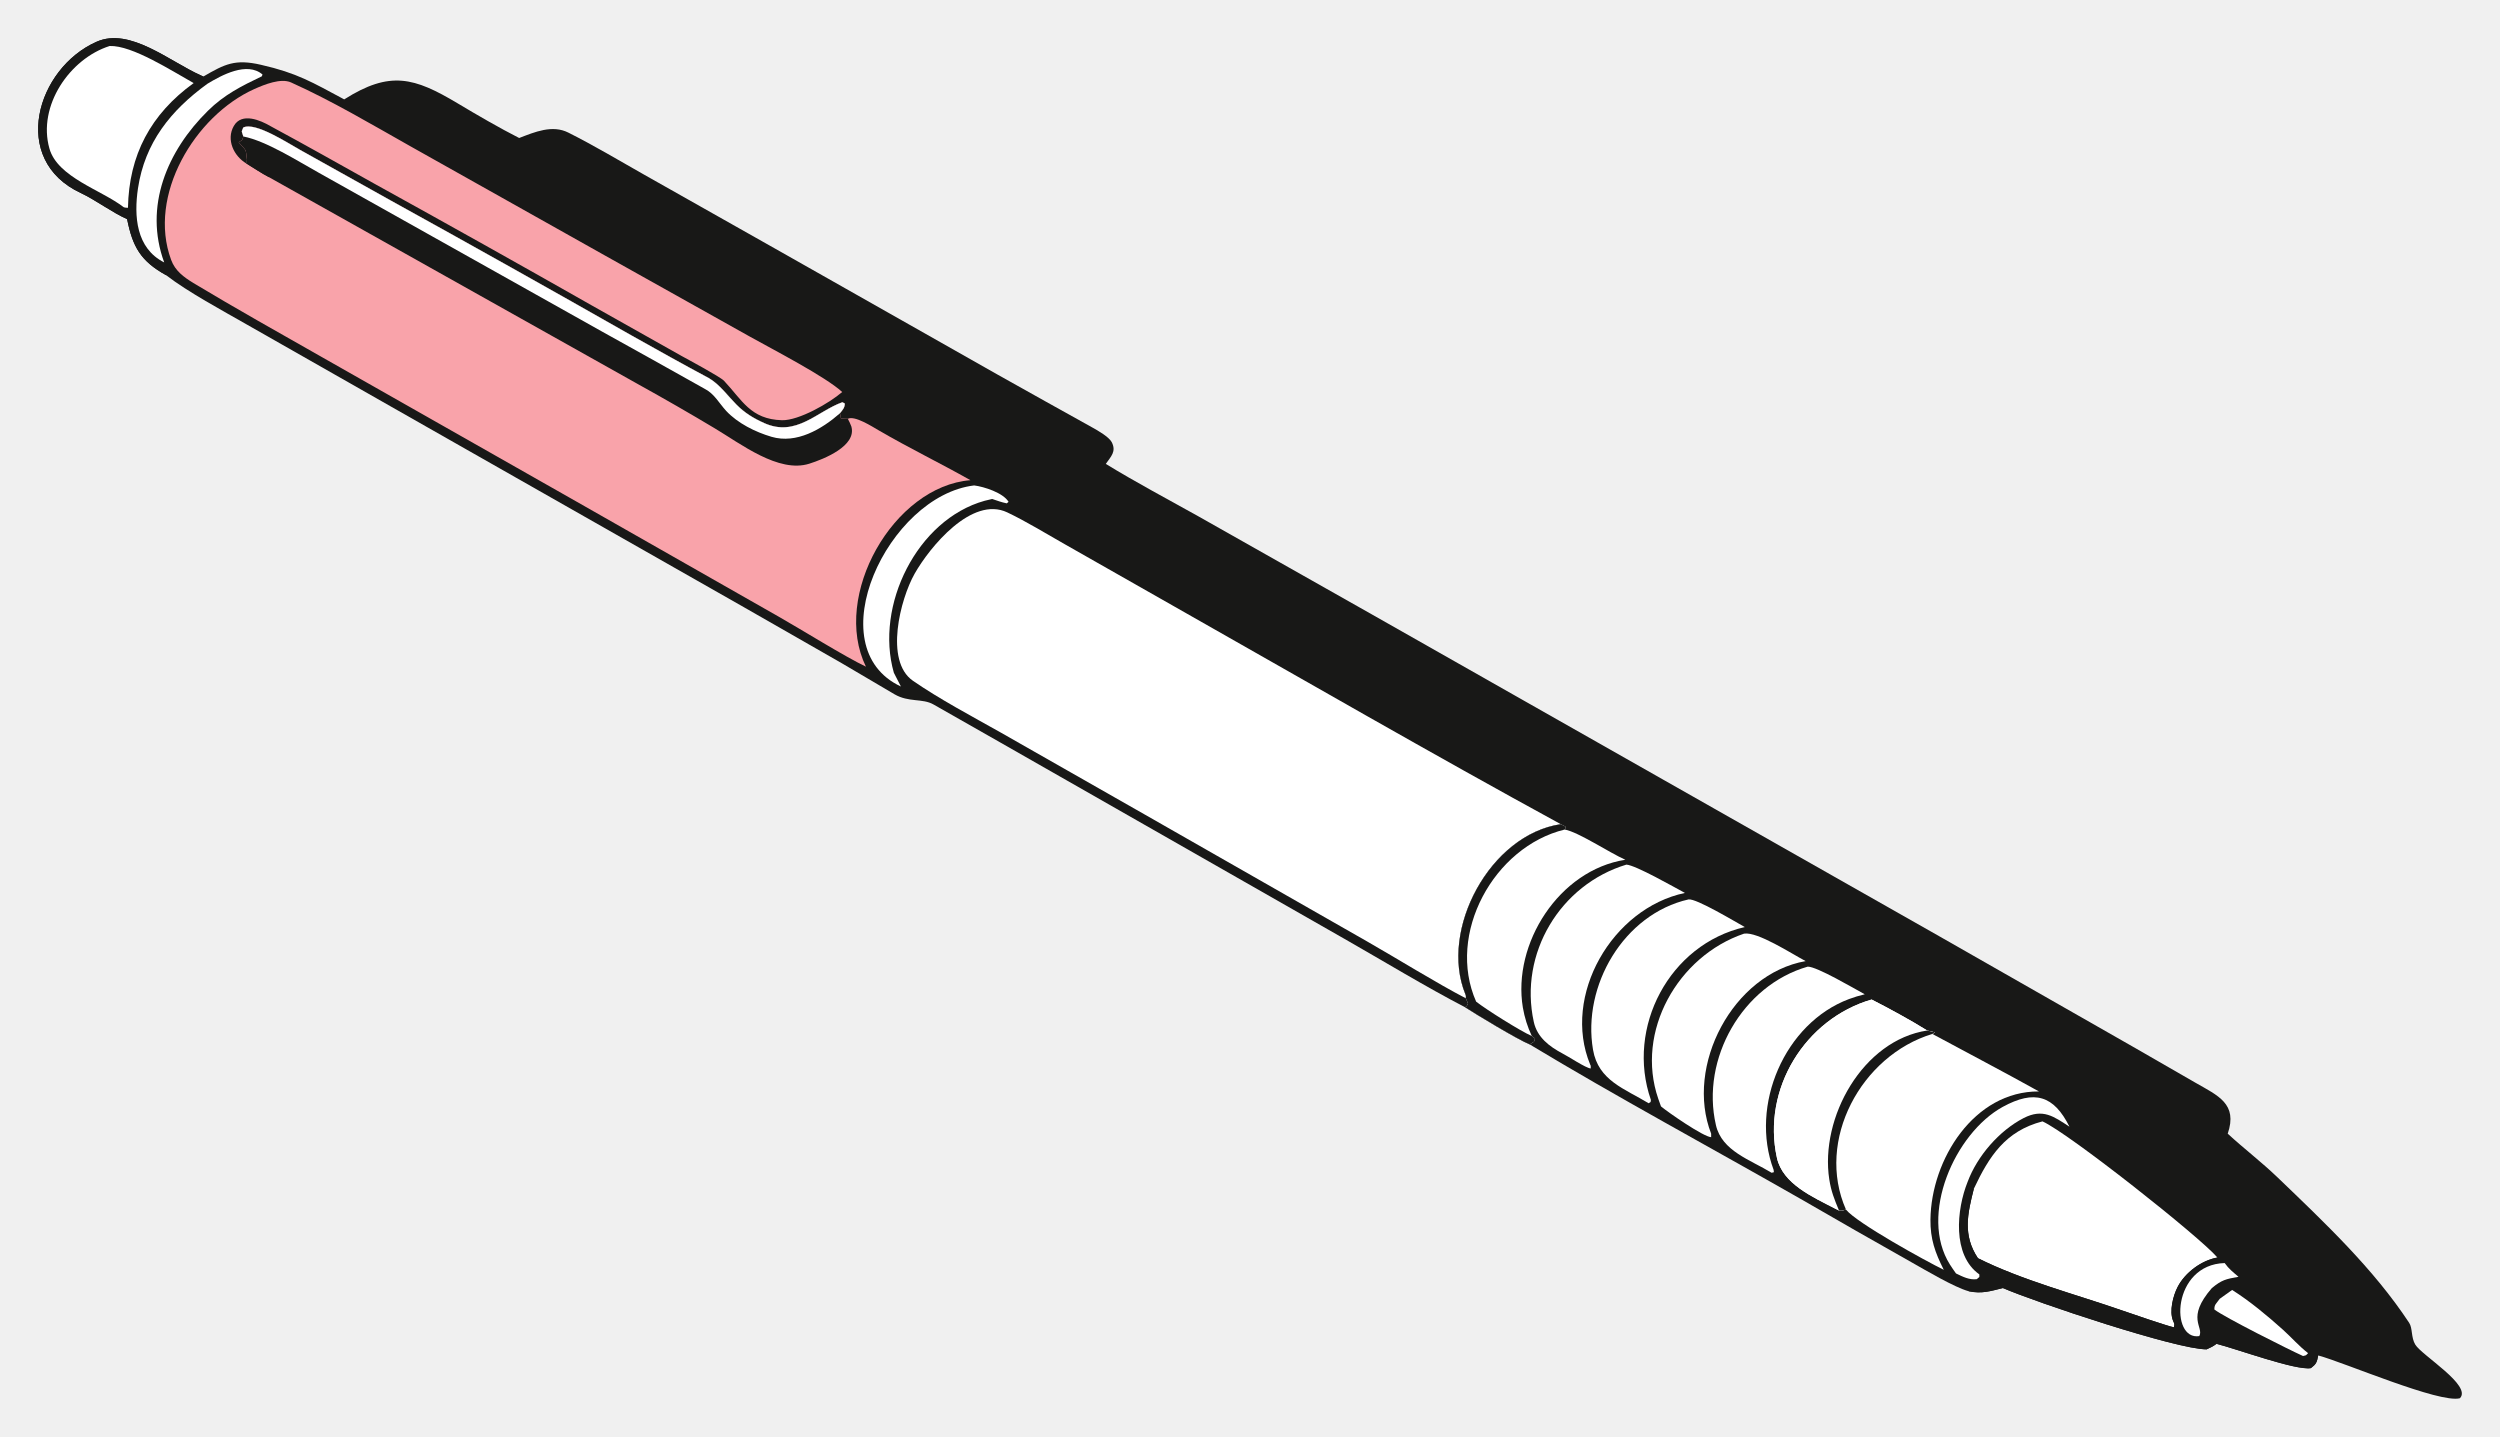
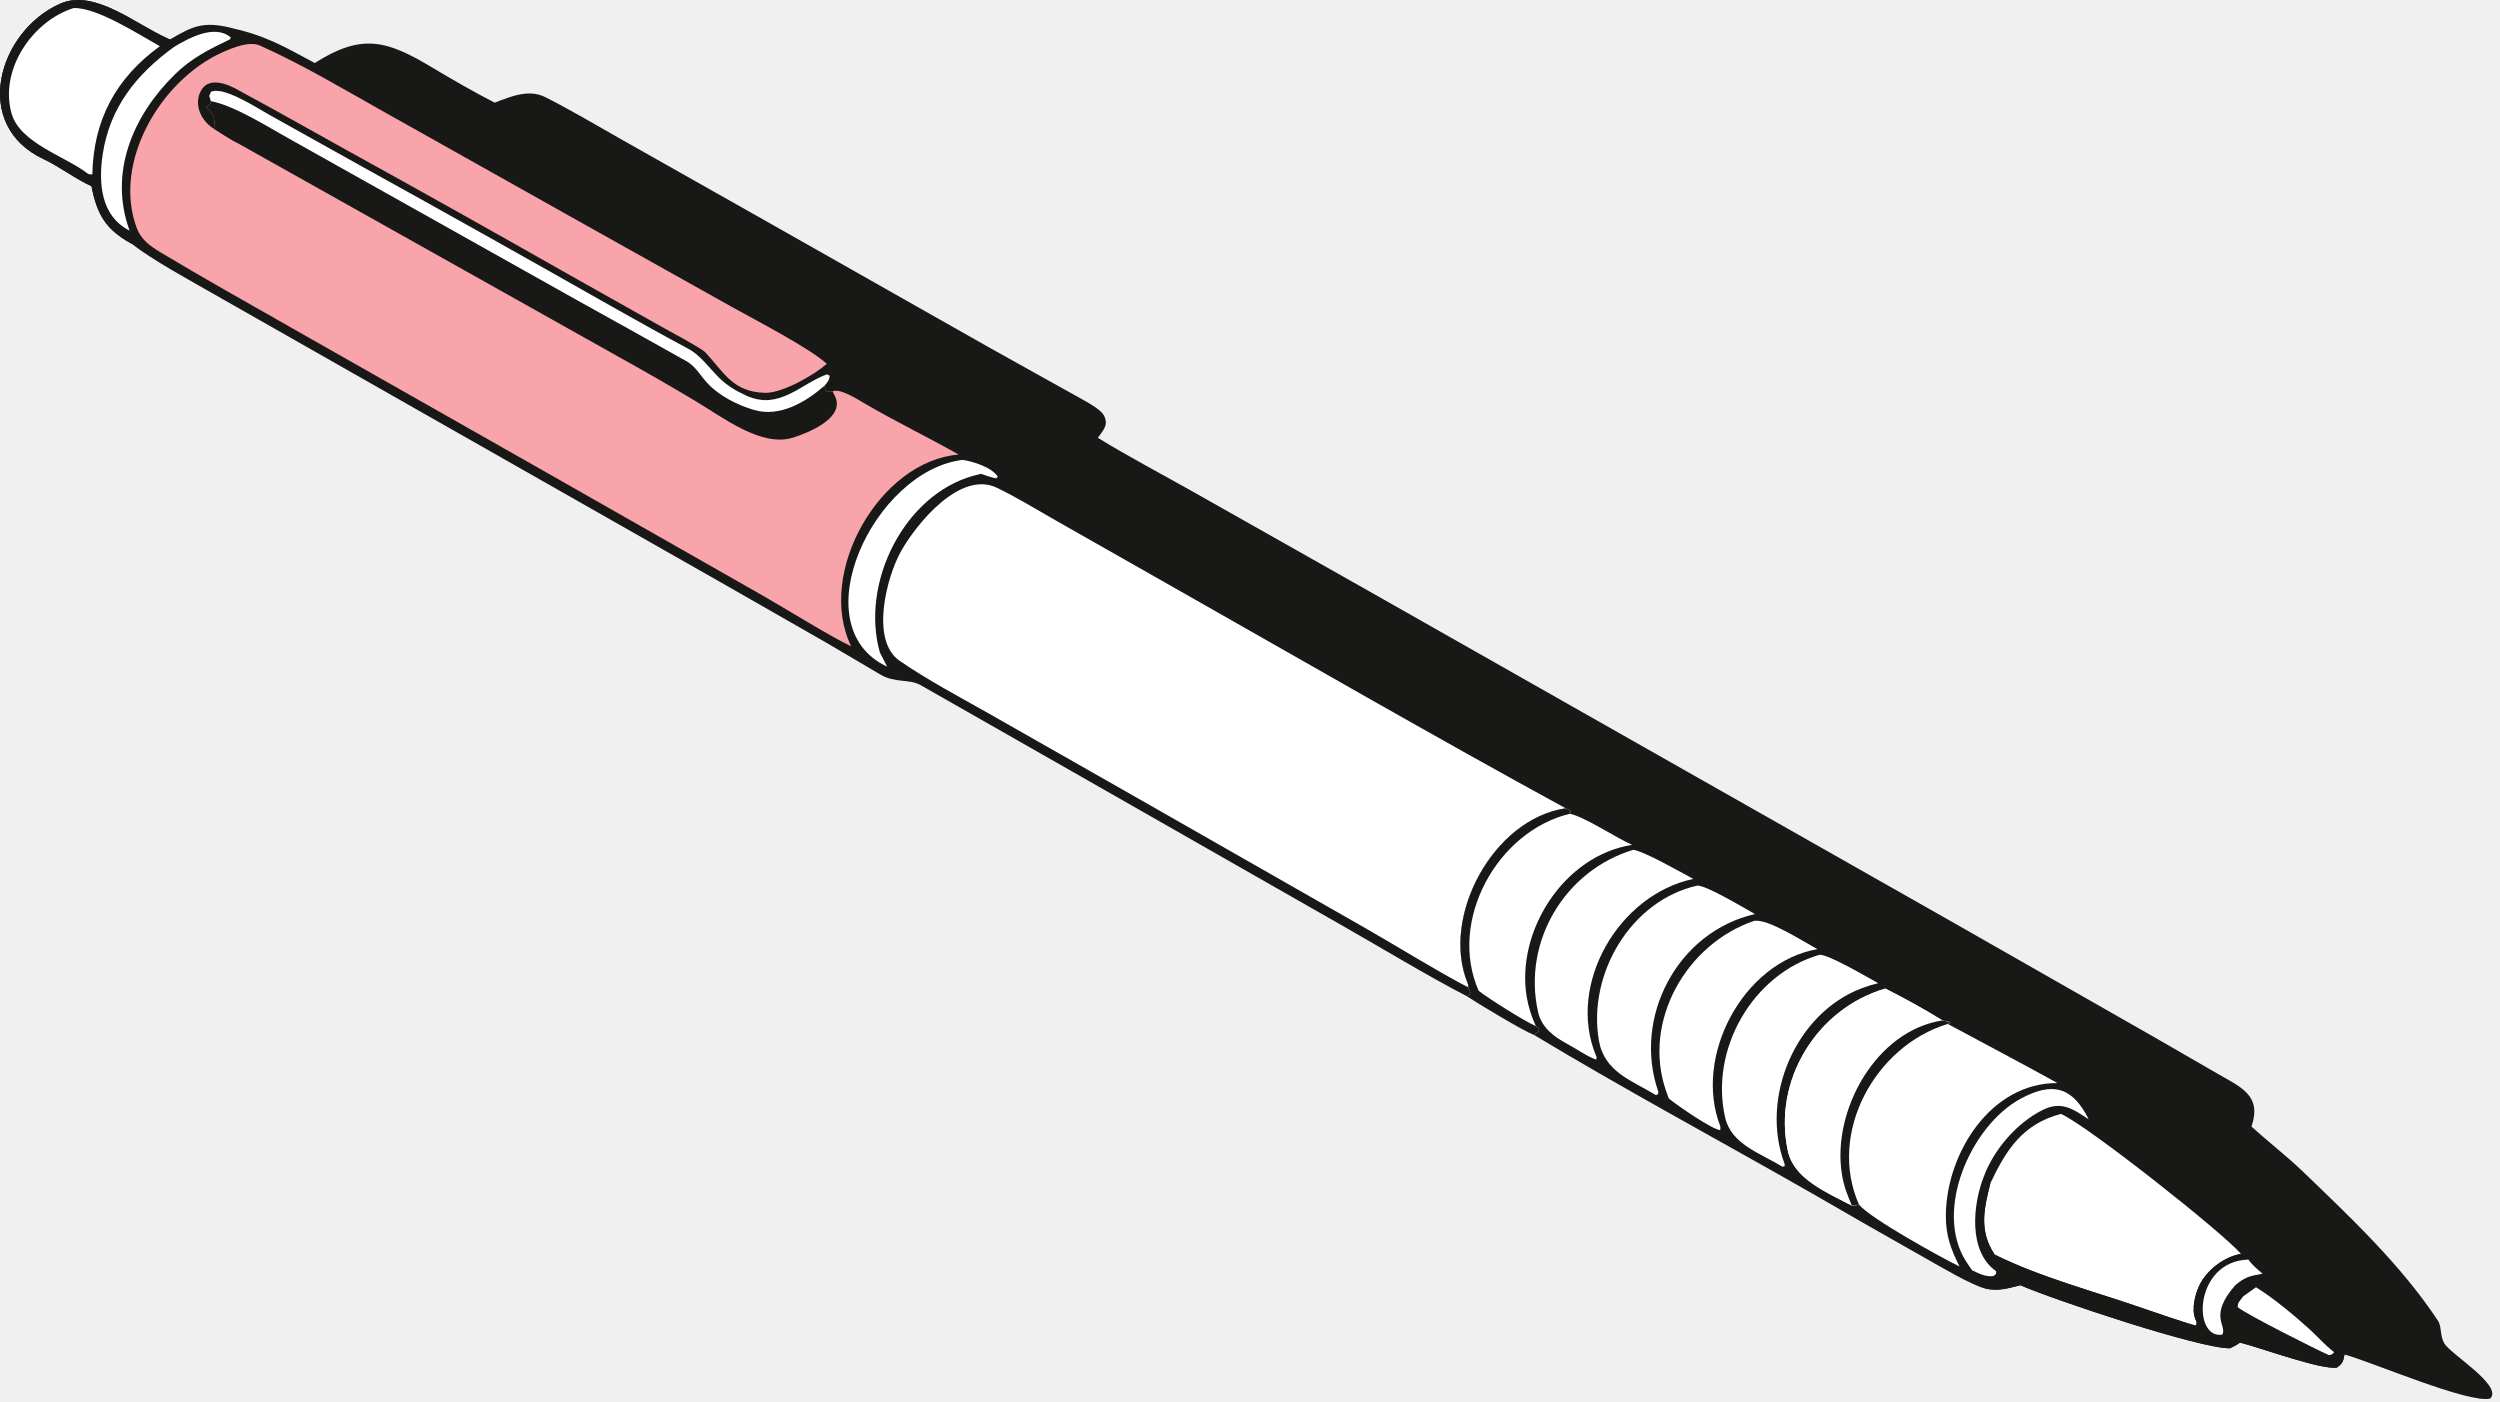
- <svg xmlns="http://www.w3.org/2000/svg" width="262.209" height="150.704" viewBox="0 0 262.209 150.704" fill="none" role="img" aria-labelledby="pen-S-main-pen-S-main-title">
-   <g id="pen-S-main-pen-S-main-artwork" transform="translate(-1334.058 -3893.536)" data-asset-id="pen-S-main">
-     <path d="M1347.39 3916.52C1345.74 3915.78 1344.09 3914.51 1342.53 3913.78C1335.04 3910.29 1337.9 3900.68 1344.2 3897.91C1347.69 3896.37 1351.85 3899.99 1355.16 3901.46L1355.39 3901.56C1357.66 3900.24 1358.72 3899.71 1361.42 3900.33C1365.24 3901.2 1366.81 3902.17 1370.16 3903.96C1374.97 3900.91 1377.51 3901.66 1382.05 3904.37C1384 3905.54 1386.48 3906.98 1388.51 3908.01C1390.15 3907.38 1391.99 3906.59 1393.68 3907.45C1396.33 3908.78 1399.01 3910.38 1401.59 3911.84L1415.9 3919.92L1438.75 3932.86C1441.97 3934.68 1445.4 3936.57 1448.64 3938.38C1449.2 3938.69 1450.37 3939.36 1450.66 3939.91C1451.17 3940.9 1450.57 3941.42 1450.04 3942.19C1453.07 3944.06 1456.59 3945.92 1459.73 3947.68L1478.04 3958.03L1537.45 3991.73L1557.75 4003.31C1559.93 4004.56 1562.11 4005.82 1564.28 4007.07C1566.7 4008.46 1568.78 4009.3 1567.71 4012.44C1569.4 4014 1571.22 4015.38 1572.92 4017.01C1577.83 4021.73 1582.98 4026.57 1586.74 4032.28C1587.11 4032.83 1586.93 4033.82 1587.38 4034.56C1588.05 4035.69 1593.37 4038.86 1592.06 4040.19C1589.92 4040.75 1579.9 4036.42 1577.2 4035.7C1577.06 4036.45 1576.97 4036.62 1576.43 4037.03C1574.86 4037.3 1568.64 4035.01 1566.53 4034.48C1566.16 4034.77 1565.92 4034.86 1565.5 4035.06C1562.38 4035.08 1547.58 4030.13 1544.13 4028.63C1542.8 4028.96 1541.93 4029.25 1540.55 4028.97C1539.04 4028.56 1536.04 4026.77 1534.53 4025.92C1530.64 4023.73 1526.76 4021.51 1522.89 4019.27C1513.62 4013.97 1503.6 4008.57 1494.5 4003.08C1493.29 4002.6 1488.79 3999.88 1487.72 3999.18C1483.64 3997.06 1479.09 3994.3 1475.04 3991.99L1445.88 3975.35C1441.25 3972.71 1436.6 3970.05 1431.96 3967.42C1430.8 3966.76 1429.38 3967.23 1427.87 3966.35C1426.04 3965.28 1424.18 3964.17 1422.35 3963.1L1412.06 3957.21L1375 3936.14L1360.01 3927.61C1357.39 3926.11 1353.78 3924.17 1351.48 3922.4C1348.81 3920.92 1347.97 3919.43 1347.39 3916.52Z" fill="#181817" data-fill-slot="ink" />
-     <path d="M1487.8 3998.24C1484.82 3996.7 1480.5 3994.02 1477.45 3992.28L1454.2 3979.01L1438.99 3970.35C1435.99 3968.66 1432.57 3966.85 1429.8 3964.93C1426.82 3962.85 1428.48 3956.39 1429.98 3953.72C1431.56 3950.93 1435.99 3945.51 1439.71 3947.28C1441.61 3948.18 1443.84 3949.54 1445.69 3950.59L1457.25 3957.16C1470.64 3964.75 1484.27 3972.62 1497.76 3979.98C1490.36 3981.06 1484.99 3991.05 1487.75 3997.81C1487.83 3998.01 1487.81 3998.02 1487.8 3998.24Z" fill="white" data-fill-slot="paper" />
-     <path d="M1541.08 4018.22C1542.68 4014.83 1544.37 4012.17 1548.28 4011.15C1551.01 4012.37 1564.76 4023.24 1566.63 4025.43C1564.97 4025.72 1563.24 4027 1562.46 4028.51C1561.98 4029.43 1561.56 4031.06 1561.98 4032.07C1562.14 4032.46 1562.14 4032.33 1562.07 4032.75C1561.52 4032.66 1557.49 4031.28 1556.72 4031.01C1551.82 4029.3 1546.13 4027.82 1541.51 4025.5C1539.9 4023.08 1540.42 4020.83 1541.08 4018.22Z" fill="white" data-fill-slot="paper" />
-     <path d="M1347.39 3916.52C1345.74 3915.78 1344.09 3914.51 1342.53 3913.78C1335.04 3910.29 1337.9 3900.68 1344.2 3897.91C1347.69 3896.37 1351.85 3899.99 1355.16 3901.46L1355.39 3901.56L1355.39 3901.94L1355.8 3902.33C1351.96 3905.12 1349.25 3908.5 1348.53 3913.29C1348.1 3916.19 1348.32 3919.57 1351.28 3921.06L1351.63 3921.27C1351.76 3921.89 1351.72 3921.71 1351.48 3922.4C1348.81 3920.92 1347.97 3919.43 1347.39 3916.52Z" fill="#181817" data-fill-slot="ink" />
-     <path d="M1345.56 3898.36C1347.92 3898.27 1352.12 3901 1354.37 3902.25C1349.87 3905.5 1347.58 3909.79 1347.48 3915.33C1347.37 3915.34 1347.1 3915.31 1347.02 3915.26C1344.72 3913.47 1340.09 3912.14 1339.24 3909.11C1337.98 3904.65 1341.36 3899.69 1345.56 3898.36Z" fill="white" data-fill-slot="paper" />
-     <path d="M1487.8 3998.24C1487.81 3998.02 1487.83 3998.01 1487.75 3997.81C1484.99 3991.05 1490.36 3981.06 1497.76 3979.98L1498.25 3980.23C1498.21 3980.51 1498.27 3980.41 1498.17 3980.54C1499.61 3980.8 1502.85 3982.97 1504.53 3983.71C1497.58 3984.79 1492.67 3992.5 1493.78 3999.21C1493.96 4000.25 1494.27 4001.25 1494.72 4002.2L1495.06 4002.46C1494.92 4002.94 1495.02 4002.71 1494.5 4003.08C1493.29 4002.6 1488.79 3999.88 1487.72 3999.18C1487.96 3999.02 1487.84 3999.13 1488.03 3998.79L1487.8 3998.24Z" fill="white" data-fill-slot="paper" />
-     <path d="M1487.8 3998.24C1487.81 3998.02 1487.83 3998.01 1487.75 3997.81C1484.99 3991.05 1490.36 3981.06 1497.76 3979.98L1498.25 3980.23C1498.21 3980.51 1498.27 3980.41 1498.17 3980.54C1490.73 3982.35 1485.74 3991.49 1488.88 3998.59C1489.9 3999.4 1493.56 4001.7 1494.72 4002.2L1495.06 4002.46C1494.92 4002.94 1495.02 4002.71 1494.5 4003.08C1493.29 4002.6 1488.79 3999.88 1487.72 3999.18C1487.96 3999.02 1487.84 3999.13 1488.03 3998.79L1487.8 3998.24Z" fill="#181817" data-fill-slot="ink" />
-     <path d="M1540.43 4017.49C1540.48 4018.19 1540.41 4018.53 1540.28 4019.23L1540.34 4019.12L1540.24 4019.28L1540.38 4019.35L1540.51 4019.01L1540.35 4019.32C1540.41 4018.8 1540.53 4018.74 1540.85 4018.32L1541.08 4018.22C1540.42 4020.83 1539.9 4023.08 1541.51 4025.5C1546.13 4027.82 1551.82 4029.3 1556.72 4031.01C1557.49 4031.28 1561.52 4032.66 1562.07 4032.75C1562.14 4032.33 1562.14 4032.46 1561.98 4032.07C1561.56 4031.06 1561.98 4029.43 1562.46 4028.51C1563.24 4027 1564.97 4025.72 1566.63 4025.43L1567.37 4025.74C1567.42 4025.98 1567.46 4025.9 1567.39 4026.01C1567.83 4026.63 1568.27 4026.96 1568.84 4027.45C1567.51 4027.69 1567.09 4027.77 1566.04 4028.64C1566.41 4029.01 1566.75 4029.27 1566.87 4029.76L1568.17 4028.83C1570.04 4030.01 1571.86 4031.53 1573.51 4033.01C1574.42 4033.83 1575.17 4034.71 1576.14 4035.46L1576.24 4035.29C1576.87 4035.34 1576.56 4035.28 1577.2 4035.7C1577.06 4036.45 1576.97 4036.62 1576.43 4037.03C1574.86 4037.3 1568.64 4035.01 1566.53 4034.48C1566.16 4034.77 1565.92 4034.86 1565.5 4035.06C1562.38 4035.08 1547.58 4030.13 1544.13 4028.63C1542.8 4028.96 1541.93 4029.25 1540.55 4028.97L1540.81 4028.8C1540.59 4028.62 1540.68 4028.69 1540.6 4028.3C1539.85 4027.92 1539.75 4027.91 1539.17 4027.33L1539.21 4027.1C1539.91 4027.44 1540.61 4027.8 1541.39 4027.7L1541.66 4027.47L1541.66 4027.2C1538.79 4025.18 1539.27 4020.38 1540.43 4017.49Z" fill="#181817" data-fill-slot="ink" />
-     <path d="M1566.87 4029.76L1568.17 4028.83C1570.04 4030.01 1571.86 4031.53 1573.51 4033.01C1574.42 4033.83 1575.17 4034.71 1576.14 4035.46C1575.84 4035.75 1576.02 4035.65 1575.61 4035.76C1574.08 4035.07 1567.33 4031.68 1566.31 4030.88C1566.3 4030.35 1566.49 4030.3 1566.87 4029.76Z" fill="white" data-fill-slot="paper" />
-     <path d="M1566.04 4028.64C1563.29 4031.81 1565.24 4032.69 1564.73 4033.67C1561.65 4034.17 1561.84 4026.17 1567.39 4026.01C1567.83 4026.63 1568.27 4026.96 1568.84 4027.45C1567.51 4027.69 1567.09 4027.77 1566.04 4028.64Z" fill="white" data-fill-slot="paper" />
-     <path d="M1355.8 3902.33C1357.3 3901.42 1359.97 3899.96 1361.59 3901.35L1361.52 3901.54C1359.39 3902.56 1357.57 3903.47 1355.87 3905.15C1351.58 3909.37 1349.13 3915.2 1351.28 3921.06C1348.32 3919.57 1348.1 3916.19 1348.53 3913.29C1349.25 3908.5 1351.96 3905.12 1355.8 3902.33Z" fill="white" data-fill-slot="paper" />
-     <path d="M1539.21 4027.1C1538.99 4026.79 1538.77 4026.48 1538.57 4026.16C1535.31 4020.99 1539.07 4012.4 1544.11 4009.63C1547.44 4007.81 1549.47 4008.42 1551.11 4011.71C1549.46 4010.63 1548.32 4009.77 1546.31 4010.8C1543.73 4012.13 1541.44 4014.79 1540.43 4017.49C1539.27 4020.38 1538.79 4025.18 1541.66 4027.2L1541.66 4027.47L1541.39 4027.7C1540.61 4027.8 1539.91 4027.44 1539.21 4027.1Z" fill="white" data-fill-slot="paper" />
-     <path d="M1424.88 3963.46C1422.64 3962.39 1418.17 3959.6 1415.83 3958.27L1394.55 3946.16L1367.91 3931.04C1363.4 3928.48 1358.8 3925.9 1354.34 3923.22C1353.35 3922.61 1352.43 3921.95 1352.01 3920.8C1349.5 3914.05 1354.48 3905.69 1360.72 3902.88C1361.84 3902.38 1363.51 3901.71 1364.58 3902.18C1368.87 3904.11 1372.99 3906.56 1377.09 3908.87L1397.41 3920.28L1412.74 3928.86C1415.12 3930.19 1420.66 3933.05 1422.39 3934.65C1421.06 3935.81 1417.84 3937.65 1416.08 3937.61C1412.77 3937.52 1411.89 3935.48 1409.99 3933.47C1409.59 3933.05 1406.27 3931.27 1405.58 3930.89L1396.18 3925.6C1388.58 3921.28 1380.96 3917.02 1373.32 3912.8C1369.7 3910.78 1366.09 3908.74 1362.44 3906.77C1361.38 3906.15 1359.41 3905.29 1358.58 3906.75C1357.75 3908.2 1358.6 3909.92 1359.89 3910.68L1359.96 3910.3C1359.81 3909.03 1359.95 3909.46 1359.09 3908.46C1359.56 3908.13 1359.42 3908.34 1359.58 3907.85C1359.38 3907.18 1359.35 3907.48 1359.57 3906.91C1360.83 3906.28 1364.32 3908.59 1365.54 3909.26L1374.96 3914.52C1383.45 3919.21 1391.93 3923.96 1400.37 3928.76C1403.04 3930.26 1405.71 3931.75 1408.42 3933.2C1409.55 3933.87 1410.37 3935.03 1411.29 3935.96C1412.16 3936.84 1413.08 3937.4 1414.19 3937.9C1417.56 3939.43 1419.76 3936.66 1422.41 3935.72L1422.67 3935.86C1422.65 3936.33 1422.45 3936.5 1422.16 3936.88L1422.26 3937.43C1422.5 3937.44 1422.73 3937.46 1422.98 3937.46C1423.7 3937.09 1425.54 3938.28 1426.25 3938.69C1429.39 3940.52 1432.69 3942.12 1435.84 3943.9C1427.78 3944.54 1421.25 3956.01 1424.88 3963.46Z" fill="#F9A3AA" data-fill-slot="object.secondary" />
-     <path d="M1359.58 3907.85C1359.38 3907.18 1359.34 3907.48 1359.57 3906.91C1360.83 3906.28 1364.32 3908.59 1365.54 3909.26L1374.96 3914.52C1383.45 3919.21 1391.93 3923.96 1400.37 3928.76C1403.04 3930.26 1405.71 3931.75 1408.42 3933.2C1409.55 3933.87 1410.37 3935.03 1411.29 3935.96C1412.16 3936.84 1413.08 3937.4 1414.19 3937.9C1417.56 3939.43 1419.76 3936.66 1422.41 3935.72L1422.67 3935.86C1422.65 3936.33 1422.45 3936.5 1422.16 3936.88L1422.26 3937.43C1422.5 3937.44 1422.73 3937.46 1422.98 3937.46C1423.09 3937.67 1423.28 3938.04 1423.35 3938.26C1423.94 3940.31 1420.46 3941.69 1418.94 3942.17C1415.72 3943.19 1411.75 3940.08 1408.99 3938.44C1406.37 3936.87 1403.72 3935.35 1401.05 3933.87L1362.27 3912.12C1361.54 3911.74 1360.61 3911.12 1359.89 3910.68L1359.96 3910.3C1359.81 3909.03 1359.95 3909.46 1359.09 3908.46C1359.56 3908.13 1359.42 3908.34 1359.58 3907.85Z" fill="#181817" data-fill-slot="ink" />
-     <path d="M1359.58 3907.85C1359.38 3907.18 1359.35 3907.48 1359.57 3906.91C1360.83 3906.28 1364.32 3908.59 1365.54 3909.26L1374.96 3914.52C1383.45 3919.21 1391.93 3923.96 1400.37 3928.76C1403.04 3930.26 1405.71 3931.75 1408.42 3933.2C1409.55 3933.87 1410.37 3935.03 1411.29 3935.96C1412.16 3936.84 1413.08 3937.4 1414.19 3937.9C1417.56 3939.43 1419.76 3936.66 1422.41 3935.72L1422.67 3935.86C1422.65 3936.33 1422.45 3936.5 1422.16 3936.88C1420.25 3938.55 1417.6 3940.12 1414.98 3939.35C1413.28 3938.85 1411.43 3937.93 1410.22 3936.63C1409.46 3935.8 1408.97 3934.81 1407.92 3934.29C1404.36 3932.28 1400.77 3930.3 1397.2 3928.31L1379.38 3918.32L1367.52 3911.67C1365.28 3910.43 1361.99 3908.32 1359.58 3907.85Z" fill="white" data-fill-slot="paper" />
-     <path d="M1359.96 3910.3L1360.59 3910.21C1361.6 3910.08 1361.32 3909.99 1362.13 3909.63C1362.8 3910.01 1362.87 3910.1 1363.44 3910.65L1363.5 3910.97C1362.97 3911.26 1362.99 3911.25 1362.39 3911.36C1362.25 3911.74 1362.25 3911.72 1362.27 3912.12C1361.54 3911.74 1360.61 3911.12 1359.89 3910.68L1359.96 3910.3Z" fill="#181817" data-fill-slot="ink" />
-     <path d="M1530.36 3998.37C1532.18 3999.3 1534.45 4000.53 1536.19 4001.62L1537.01 4001.82L1536.73 4001.98C1540.36 4003.94 1544.32 4006.01 1547.91 4008.01C1541.1 4007.97 1536.61 4015.15 1536.53 4021.44C1536.51 4023.49 1537.01 4024.9 1537.93 4026.72C1536.06 4025.81 1528.76 4021.79 1527.67 4020.4C1527.26 4020.5 1527.34 4020.53 1526.94 4020.5C1526.8 4020.43 1526.66 4020.36 1526.52 4020.29C1524.18 4019.08 1521.03 4017.7 1520.43 4014.98C1518.83 4007.74 1523.4 4000.39 1530.36 3998.37Z" fill="white" data-fill-slot="paper" />
-     <path d="M1530.36 3998.37C1532.18 3999.3 1534.45 4000.53 1536.19 4001.62L1537.01 4001.82L1536.73 4001.98C1529.26 4004.24 1524.46 4013.15 1527.67 4020.4C1527.26 4020.5 1527.34 4020.53 1526.94 4020.5C1526.8 4020.43 1526.66 4020.36 1526.52 4020.29C1524.18 4019.08 1521.03 4017.7 1520.43 4014.98C1518.83 4007.74 1523.4 4000.39 1530.36 3998.37Z" fill="white" data-fill-slot="paper" />
-     <path d="M1526.94 4020.5C1526.45 4019.32 1526.12 4018.51 1525.92 4017.24C1524.92 4010.77 1529.42 4002.64 1536.19 4001.62L1537.01 4001.82L1536.73 4001.98C1529.26 4004.24 1524.46 4013.15 1527.67 4020.4C1527.26 4020.5 1527.34 4020.53 1526.94 4020.5Z" fill="#181817" data-fill-slot="ink" />
-     <path d="M1523.66 3994.92C1524.62 3994.91 1528.5 3997.2 1529.64 3997.82C1529.08 3997.95 1528.53 3998.12 1527.99 3998.32C1521.23 4000.85 1517.55 4009.47 1520.08 4016.23L1520.11 4016.48L1519.87 4016.54C1517.65 4015.18 1514.65 4014.27 1514.03 4011.54C1512.42 4004.58 1516.82 3996.88 1523.66 3994.92Z" fill="white" data-fill-slot="paper" />
-     <path d="M1511.16 3987.87C1511.97 3987.75 1516.03 3990.2 1517.06 3990.77C1509.16 3992.57 1504.56 4001.3 1507.21 4008.9L1507.18 4009.12L1506.97 4009.25C1504.47 4007.72 1501.7 4006.89 1501.14 4003.64C1499.99 3996.93 1504.36 3989.41 1511.16 3987.87Z" fill="white" data-fill-slot="paper" />
-     <path d="M1516.98 3991.46C1518.4 3991.23 1521.96 3993.56 1523.44 3994.34C1515.8 3995.69 1510.76 4005.33 1513.53 4012.44L1513.53 4012.81C1512.7 4012.76 1509.04 4010.22 1508.27 4009.58C1508.17 4009.31 1508.07 4009.04 1507.98 4008.77C1505.56 4001.73 1510.03 3993.82 1516.98 3991.46Z" fill="white" data-fill-slot="paper" />
-     <path d="M1504.64 3984.22C1505.62 3984.28 1509.64 3986.58 1510.78 3987.19C1503.14 3988.8 1497.86 3997.96 1500.84 4005.19C1500.93 4005.38 1500.89 4005.25 1500.9 4005.6C1500.41 4005.58 1498.51 4004.31 1497.94 4004.03C1496.57 4003.3 1495.29 4002.35 1494.93 4000.73C1493.34 3993.52 1497.72 3986.31 1504.64 3984.22Z" fill="white" data-fill-slot="paper" />
-     <path d="M1436.23 3944.45C1437.27 3944.58 1439.27 3945.22 1439.84 3946.17L1439.65 3946.33C1439.07 3946.21 1438.66 3946.05 1438.12 3945.87C1437.85 3945.93 1437.59 3945.99 1437.33 3946.06C1430.25 3948.03 1425.79 3957.05 1427.81 3964.1L1428.55 3965.54C1419.73 3961.44 1427.17 3945.54 1436.23 3944.45Z" fill="white" data-fill-slot="paper" />
-   </g>
+ <svg xmlns="http://www.w3.org/2000/svg" width="255" height="143" viewBox="0 0 255 143" fill="none" data-asset-id="pen-S-main" role="img" aria-label="Ручка">
+   <path d="M9.33 18.989C7.681 18.249 6.038 16.976 4.477 16.248C-3.018 12.752 -0.161 3.148 6.146 0.371C9.629 -1.162 13.797 2.456 17.107 3.923L17.337 4.024C19.605 2.699 20.661 2.176 23.359 2.79C27.183 3.661 28.754 4.634 32.108 6.426C36.91 3.372 39.454 4.12 43.99 6.832C45.948 8.002 48.428 9.443 50.457 10.47C52.097 9.846 53.933 9.053 55.627 9.911C58.269 11.248 60.953 12.846 63.533 14.306L77.842 22.386L100.691 35.328C103.912 37.141 107.348 39.03 110.585 40.843C111.145 41.156 112.316 41.825 112.601 42.375C113.112 43.363 112.514 43.887 111.98 44.657C115.014 46.526 118.536 48.381 121.67 50.148L139.985 60.496L199.393 94.192L219.698 105.771C221.871 107.025 224.054 108.287 226.229 109.539C228.639 110.927 230.724 111.762 229.652 114.905C231.345 116.461 233.168 117.847 234.866 119.473C239.772 124.193 244.923 129.034 248.688 134.74C249.051 135.29 248.875 136.287 249.32 137.028C249.996 138.158 255.318 141.325 254.007 142.65C251.862 143.214 241.848 138.884 239.141 138.161C239.005 138.911 238.912 139.089 238.375 139.492C236.803 139.761 230.586 137.473 228.47 136.94C228.1 137.232 227.865 137.325 227.448 137.526C224.323 137.545 209.519 132.596 206.075 131.091C204.747 131.427 203.87 131.713 202.494 131.439C200.981 131.027 197.984 129.23 196.47 128.383C192.58 126.19 188.702 123.972 184.837 121.732C175.563 116.43 165.541 111.037 156.441 105.547C155.236 105.069 150.731 102.341 149.666 101.639C145.581 99.525 141.032 96.761 136.984 94.454L107.823 77.816C103.191 75.178 98.541 72.517 93.904 69.886C92.74 69.225 91.324 69.696 89.817 68.815C87.987 67.746 86.126 66.63 84.296 65.564L74.004 59.675L36.945 38.606L21.951 30.077C19.336 28.572 15.726 26.639 13.42 24.862C10.756 23.386 9.91 21.895 9.33 18.989Z" fill="#181817" data-fill-slot="ink" />
+   <path d="M149.749 100.705C146.762 99.168 142.44 96.482 139.39 94.74L116.141 81.472L100.931 72.819C97.933 71.122 94.516 69.311 91.746 67.391C88.759 65.318 90.421 58.851 91.926 56.188C93.507 53.392 97.931 47.975 101.657 49.741C103.556 50.642 105.783 52 107.633 53.056L119.197 59.622C132.585 67.215 146.21 75.083 159.702 82.448C152.306 83.521 146.938 93.519 149.695 100.27C149.778 100.475 149.754 100.48 149.749 100.705Z" fill="white" data-fill-slot="paper" />
+   <path d="M203.021 120.686C204.623 117.294 206.315 114.635 210.219 113.619C212.952 114.833 226.701 125.709 228.577 127.892C226.91 128.187 225.187 129.466 224.402 130.975C223.925 131.896 223.502 133.521 223.925 134.538C224.085 134.924 224.08 134.798 224.011 135.214C223.464 135.128 219.434 133.748 218.662 133.477C213.759 131.762 208.076 130.28 203.451 127.966C201.84 125.543 202.359 123.289 203.021 120.686Z" fill="white" data-fill-slot="paper" />
+   <path d="M9.33 18.989C7.681 18.249 6.038 16.976 4.477 16.248C-3.018 12.752 -0.161 3.148 6.146 0.371C9.629 -1.162 13.797 2.456 17.107 3.923L17.337 4.024L17.332 4.408L17.739 4.794C13.905 7.581 11.19 10.969 10.474 15.754C10.04 18.652 10.264 22.03 13.219 23.525L13.578 23.736C13.707 24.352 13.659 24.176 13.42 24.862C10.756 23.386 9.91 21.895 9.33 18.989Z" fill="#181817" data-fill-slot="ink" />
+   <path d="M7.505 0.823C9.866 0.734 14.06 3.468 16.311 4.712C11.812 7.964 9.519 12.259 9.42 17.791C9.314 17.806 9.041 17.775 8.968 17.72C6.659 15.932 2.034 14.606 1.179 11.573C-0.079 7.11 3.302 2.15 7.505 0.823Z" fill="white" data-fill-slot="paper" />
+   <path d="M149.749 100.705C149.754 100.481 149.778 100.475 149.695 100.27C146.938 93.519 152.306 83.521 159.702 82.448L160.195 82.69C160.155 82.972 160.212 82.879 160.111 83.007C161.549 83.262 164.796 85.433 166.475 86.177C159.526 87.258 154.618 94.962 155.722 101.676C155.901 102.71 156.217 103.716 156.66 104.667L157.007 104.928C156.86 105.4 156.962 105.176 156.441 105.547C155.236 105.069 150.731 102.341 149.666 101.639C149.905 101.486 149.783 101.596 149.976 101.255L149.749 100.705Z" fill="white" data-fill-slot="paper" />
+   <path d="M149.749 100.705C149.754 100.481 149.778 100.475 149.695 100.27C146.938 93.519 152.306 83.521 159.702 82.448L160.195 82.69C160.155 82.972 160.212 82.879 160.111 83.007C152.678 84.812 147.688 93.955 150.823 101.057C151.845 101.867 155.503 104.162 156.66 104.667L157.007 104.928C156.86 105.4 156.962 105.176 156.441 105.547C155.236 105.069 150.731 102.341 149.666 101.639C149.905 101.486 149.783 101.596 149.976 101.255L149.749 100.705Z" fill="#181817" data-fill-slot="ink" />
+   <path d="M202.371 119.953C202.419 120.653 202.352 120.998 202.226 121.696L202.283 121.588L202.181 121.741L202.319 121.817L202.456 121.474L202.292 121.789C202.352 121.267 202.471 121.201 202.794 120.782L203.021 120.686C202.359 123.29 201.84 125.543 203.451 127.966C208.076 130.28 213.759 131.762 218.662 133.477C219.434 133.748 223.464 135.128 224.011 135.214C224.08 134.798 224.085 134.924 223.925 134.538C223.502 133.521 223.925 131.896 224.402 130.975C225.187 129.466 226.91 128.187 228.577 127.892L229.314 128.208C229.365 128.449 229.401 128.366 229.334 128.478C229.772 129.092 230.217 129.425 230.781 129.915C229.458 130.158 229.029 130.232 227.987 131.101C228.353 131.479 228.691 131.731 228.81 132.227L230.112 131.298C231.983 132.477 233.807 133.998 235.454 135.474C236.365 136.292 237.113 137.176 238.082 137.926L238.181 137.757C238.813 137.806 238.505 137.745 239.141 138.161C239.005 138.911 238.912 139.089 238.375 139.492C236.803 139.761 230.586 137.473 228.47 136.94C228.1 137.232 227.865 137.325 227.448 137.526C224.323 137.545 209.519 132.596 206.075 131.091C204.747 131.427 203.87 131.713 202.494 131.439L202.75 131.267C202.535 131.086 202.628 131.149 202.544 130.76C201.79 130.389 201.697 130.37 201.116 129.791L201.152 129.563C201.857 129.904 202.55 130.265 203.335 130.16L203.604 129.939L203.599 129.661C200.738 127.647 201.214 122.843 202.371 119.953Z" fill="#181817" data-fill-slot="ink" />
+   <path d="M228.81 132.227L230.112 131.298C231.983 132.477 233.807 133.998 235.454 135.474C236.365 136.292 237.113 137.176 238.082 137.926C237.786 138.214 237.962 138.113 237.549 138.223C236.023 137.537 229.277 134.14 228.253 133.339C228.246 132.812 228.429 132.765 228.81 132.227Z" fill="white" data-fill-slot="paper" />
+   <path d="M227.987 131.101C225.23 134.279 227.184 135.155 226.677 136.131C223.59 136.637 223.783 128.632 229.334 128.478C229.772 129.092 230.217 129.425 230.781 129.915C229.458 130.158 229.029 130.232 227.987 131.101Z" fill="white" data-fill-slot="paper" />
+   <path d="M17.739 4.794C19.241 3.887 21.909 2.427 23.532 3.816L23.467 4.005C21.33 5.028 19.516 5.934 17.809 7.615C13.52 11.835 11.072 17.663 13.219 23.525C10.264 22.03 10.04 18.652 10.474 15.754C11.19 10.969 13.905 7.581 17.739 4.794Z" fill="white" data-fill-slot="paper" />
+   <path d="M201.152 129.563C200.931 129.256 200.717 128.944 200.514 128.625C197.256 123.457 201.017 114.861 206.058 112.095C209.381 110.27 211.414 110.887 213.051 114.176C211.404 113.096 210.262 112.234 208.251 113.267C205.672 114.592 203.385 117.254 202.371 119.953C201.214 122.843 200.738 127.647 203.599 129.661L203.604 129.939L203.335 130.16C202.55 130.265 201.857 129.904 201.152 129.563Z" fill="white" data-fill-slot="paper" />
+   <path d="M86.821 65.927C84.579 64.857 80.118 62.069 77.773 60.736L56.497 48.625L29.859 33.509C25.346 30.941 20.741 28.361 16.286 25.688C15.294 25.074 14.377 24.416 13.949 23.264C11.443 16.51 16.427 8.152 22.668 5.345C23.787 4.842 25.455 4.171 26.52 4.649C30.816 6.575 34.932 9.026 39.038 11.337L59.354 22.742L74.685 31.325C77.068 32.654 82.607 35.519 84.337 37.111C83.007 38.276 79.788 40.116 78.026 40.069C74.718 39.983 73.83 37.945 71.934 35.932C71.538 35.512 68.21 33.735 67.527 33.353L58.12 28.061C50.528 23.747 42.908 19.479 35.263 15.26C31.641 13.245 28.037 11.205 24.383 9.234C23.325 8.614 21.35 7.758 20.519 9.216C19.692 10.666 20.548 12.383 21.838 13.144L21.904 12.768C21.751 11.498 21.898 11.924 21.032 10.921C21.502 10.599 21.363 10.808 21.521 10.318C21.325 9.643 21.289 9.944 21.517 9.376C22.771 8.747 26.263 11.053 27.484 11.726L36.9 16.98C45.398 21.679 53.87 26.426 62.315 31.221C64.988 32.726 67.654 34.217 70.36 35.667C71.493 36.337 72.315 37.498 73.231 38.423C74.108 39.309 75.025 39.863 76.138 40.367C79.508 41.891 81.705 39.122 84.357 38.188L84.61 38.323C84.598 38.795 84.397 38.962 84.104 39.34L84.199 39.892C84.447 39.908 84.677 39.927 84.925 39.927C85.641 39.555 87.487 40.741 88.195 41.155C91.329 42.988 94.633 44.582 97.784 46.366C89.728 46.999 83.193 58.479 86.821 65.927Z" fill="#F9A3AA" data-fill-slot="object.secondary" />
+   <path d="M21.521 10.318C21.325 9.643 21.288 9.944 21.517 9.376C22.771 8.747 26.263 11.053 27.483 11.726L36.9 16.98C45.398 21.679 53.87 26.427 62.315 31.221C64.988 32.727 67.654 34.217 70.36 35.667C71.493 36.337 72.315 37.498 73.231 38.423C74.108 39.309 75.025 39.863 76.138 40.367C79.507 41.891 81.705 39.122 84.356 38.188L84.61 38.323C84.598 38.795 84.397 38.962 84.103 39.34L84.199 39.892C84.447 39.908 84.677 39.927 84.925 39.927C85.033 40.136 85.223 40.502 85.29 40.724C85.884 42.773 82.402 44.158 80.88 44.638C77.665 45.654 73.698 42.547 70.93 40.903C68.309 39.337 65.663 37.815 62.993 36.337L24.215 14.586C23.485 14.204 22.556 13.589 21.838 13.144L21.904 12.768C21.751 11.498 21.898 11.924 21.032 10.921C21.502 10.599 21.363 10.808 21.521 10.318Z" fill="#181817" data-fill-slot="ink" />
+   <path d="M21.521 10.318C21.325 9.643 21.289 9.944 21.517 9.376C22.771 8.747 26.263 11.053 27.484 11.726L36.9 16.98C45.398 21.679 53.87 26.427 62.315 31.221C64.988 32.727 67.654 34.217 70.36 35.667C71.493 36.337 72.315 37.498 73.231 38.423C74.108 39.309 75.025 39.863 76.138 40.367C79.507 41.891 81.705 39.122 84.357 38.188L84.61 38.323C84.598 38.795 84.397 38.962 84.104 39.34C82.194 41.01 79.543 42.587 76.92 41.818C75.222 41.319 73.373 40.395 72.162 39.09C71.399 38.268 70.91 37.274 69.867 36.759C66.308 34.748 62.712 32.768 59.143 30.778L41.325 20.784L29.459 14.13C27.228 12.893 23.932 10.784 21.521 10.318Z" fill="white" data-fill-slot="paper" />
+   <path d="M21.904 12.768L22.539 12.678C23.539 12.546 23.26 12.454 24.073 12.095C24.74 12.477 24.816 12.568 25.379 13.112L25.447 13.431C24.91 13.722 24.934 13.709 24.332 13.822C24.194 14.207 24.191 14.181 24.215 14.586C23.485 14.204 22.556 13.589 21.838 13.144L21.904 12.768Z" fill="#181817" data-fill-slot="ink" />
+   <path d="M192.306 100.836C194.125 101.762 196.398 102.99 198.129 104.085L198.953 104.279L198.67 104.443C202.307 106.404 206.268 108.478 209.857 110.472C203.047 110.439 198.553 117.618 198.477 123.903C198.453 125.957 198.955 127.363 199.872 129.184C198.007 128.277 190.707 124.25 189.617 122.865C189.209 122.969 189.283 122.995 188.886 122.964C188.743 122.896 188.6 122.826 188.46 122.753C186.125 121.543 182.975 120.16 182.375 117.444C180.774 110.199 185.344 102.855 192.306 100.836Z" fill="white" data-fill-slot="paper" />
+   <path d="M192.306 100.836C194.125 101.762 196.398 102.99 198.129 104.085L198.953 104.279L198.67 104.443C191.207 106.702 186.401 115.616 189.617 122.865C189.209 122.969 189.283 122.995 188.886 122.964C188.743 122.896 188.6 122.826 188.46 122.753C186.125 121.543 182.975 120.16 182.375 117.444C180.774 110.199 185.344 102.855 192.306 100.836Z" fill="white" data-fill-slot="paper" />
+   <path d="M188.886 122.964C188.396 121.788 188.06 120.977 187.863 119.701C186.863 113.234 191.367 105.105 198.129 104.085L198.953 104.279L198.67 104.443C191.207 106.702 186.401 115.616 189.617 122.865C189.209 122.969 189.283 122.995 188.886 122.964Z" fill="#181817" data-fill-slot="ink" />
+   <path d="M185.599 97.385C186.565 97.371 190.448 99.668 191.581 100.284C191.021 100.415 190.469 100.582 189.931 100.786C183.171 103.314 179.49 111.932 182.021 118.699L182.049 118.94L181.813 119.008C179.59 117.64 176.598 116.737 175.97 114.009C174.366 107.042 178.767 99.349 185.599 97.385Z" fill="white" data-fill-slot="paper" />
+   <path d="M173.099 90.338C173.915 90.217 177.977 92.662 179.005 93.235C171.102 95.031 166.503 103.766 169.152 111.369L169.128 111.582L168.917 111.71C166.413 110.182 163.64 109.354 163.083 106.104C161.935 99.396 166.3 91.871 173.099 90.338Z" fill="white" data-fill-slot="paper" />
+   <path d="M178.924 93.928C180.345 93.692 183.901 96.025 185.382 96.809C177.746 98.154 172.699 107.796 175.477 114.902L175.472 115.274C174.642 115.224 170.98 112.683 170.216 112.046C170.116 111.777 170.017 111.508 169.924 111.237C167.508 104.195 171.976 96.287 178.924 93.928Z" fill="white" data-fill-slot="paper" />
+   <path d="M166.581 86.685C167.564 86.749 171.587 89.046 172.72 89.65C165.079 91.26 159.804 100.429 162.782 107.656C162.877 107.846 162.83 107.718 162.839 108.059C162.354 108.049 160.454 106.775 159.888 106.495C158.509 105.761 157.234 104.818 156.876 103.197C155.28 95.983 159.662 88.77 166.581 86.685Z" fill="white" data-fill-slot="paper" />
+   <path d="M98.178 46.91C99.218 47.047 101.215 47.681 101.78 48.638L101.592 48.789C101.018 48.672 100.608 48.519 100.059 48.33C99.797 48.389 99.535 48.456 99.276 48.529C92.19 50.496 87.737 59.512 89.753 66.568L90.492 67.999C81.671 63.902 89.115 48.004 98.178 46.91Z" fill="white" data-fill-slot="paper" />
</svg>
